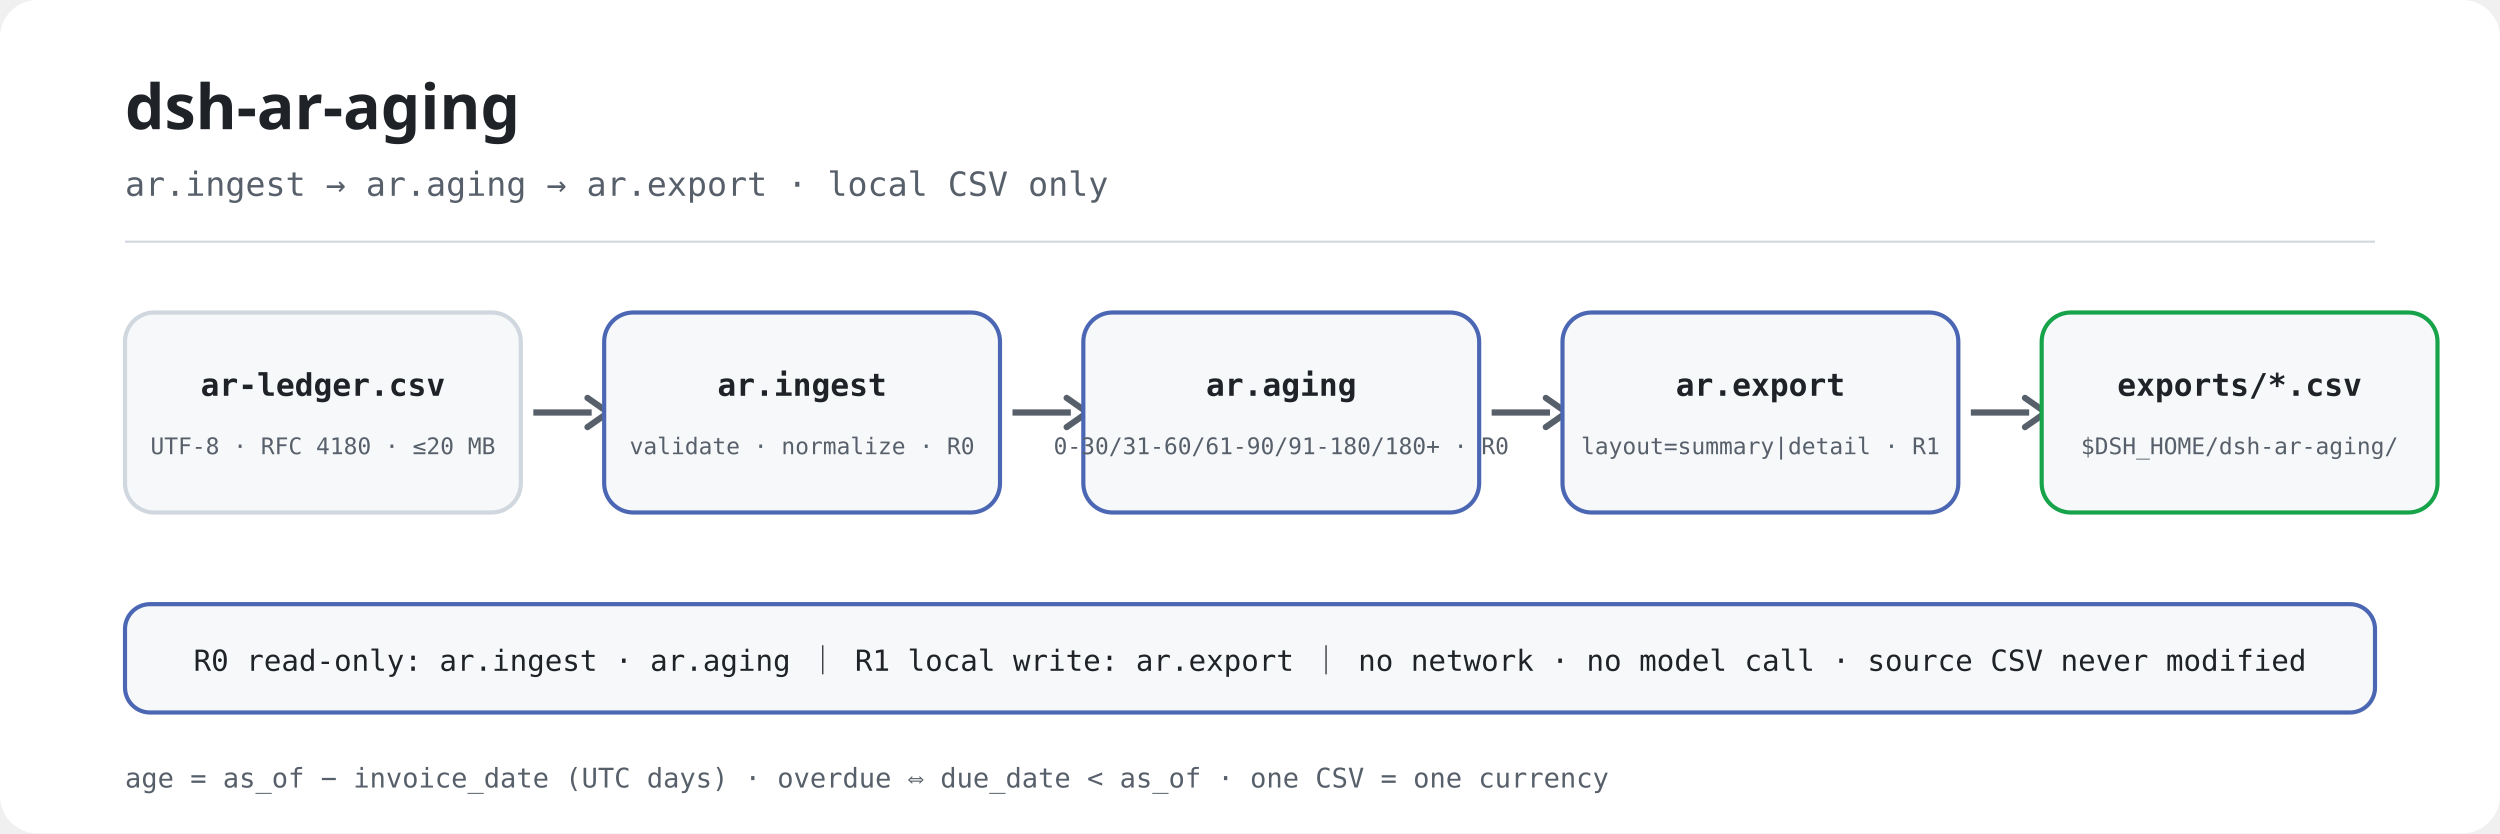
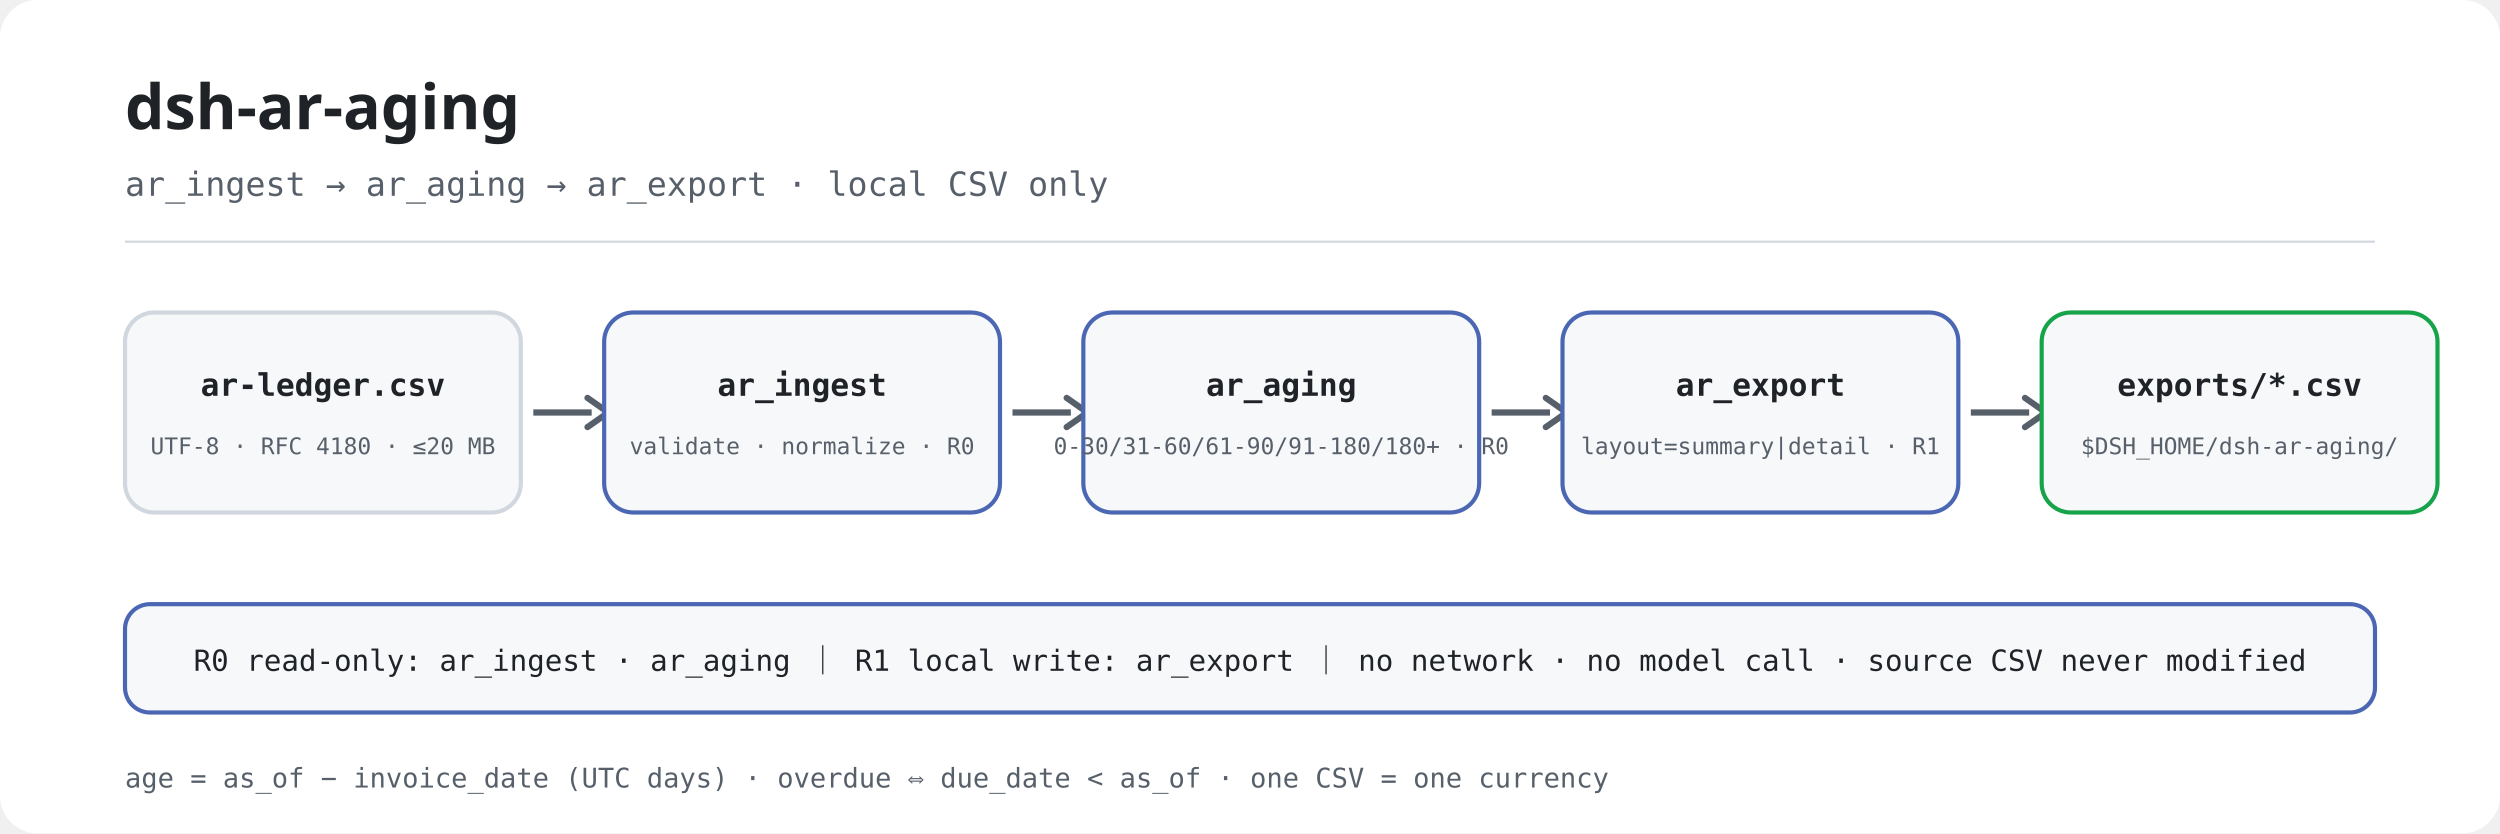
<svg xmlns="http://www.w3.org/2000/svg" width="1200" height="400" viewBox="0 0 1200 400" role="img" aria-label="dsh-ar-aging pipeline">
  <rect width="1200" height="400" rx="18" fill="#ffffff" />
  <text x="60" y="62" fill="#1f2328" font-family="ui-sans-serif,system-ui,sans-serif" font-size="30" font-weight="700">dsh-ar-aging</text>
-   <text x="60" y="94" fill="#57606a" font-family="ui-monospace,monospace" font-size="16">ar.ingest → ar.aging → ar.export · local CSV only</text>
+   <text x="60" y="94" fill="#57606a" font-family="ui-monospace,monospace" font-size="16">ar_ingest → ar_aging → ar_export · local CSV only</text>
  <line x1="60" y1="116" x2="1140" y2="116" stroke="#d0d7de" />
  <rect x="60" y="150" width="190" height="96" rx="14" fill="#f6f8fa" stroke="#d0d7de" stroke-width="2" />
  <text x="155" y="190" fill="#1f2328" text-anchor="middle" font-family="ui-monospace,monospace" font-size="15" font-weight="700">ar-ledger.csv</text>
  <text x="155" y="218" fill="#57606a" text-anchor="middle" font-family="ui-monospace,monospace" font-size="11">UTF-8 · RFC 4180 · ≤20 MB</text>
  <path d="M256 198h28" stroke="#57606a" stroke-width="3" />
  <path d="M282 191l10 7-10 7" fill="none" stroke="#57606a" stroke-width="3" stroke-linecap="round" stroke-linejoin="round" />
  <rect x="290" y="150" width="190" height="96" rx="14" fill="#f6f8fa" stroke="#4B67B4" stroke-width="2" />
-   <text x="385" y="190" fill="#1f2328" text-anchor="middle" font-family="ui-monospace,monospace" font-size="15" font-weight="700">ar.ingest</text>
+   <text x="385" y="190" fill="#1f2328" text-anchor="middle" font-family="ui-monospace,monospace" font-size="15" font-weight="700">ar_ingest</text>
  <text x="385" y="218" fill="#57606a" text-anchor="middle" font-family="ui-monospace,monospace" font-size="11">validate · normalize · R0</text>
  <path d="M486 198h28" stroke="#57606a" stroke-width="3" />
  <path d="M512 191l10 7-10 7" fill="none" stroke="#57606a" stroke-width="3" stroke-linecap="round" stroke-linejoin="round" />
  <rect x="520" y="150" width="190" height="96" rx="14" fill="#f6f8fa" stroke="#4B67B4" stroke-width="2" />
-   <text x="615" y="190" fill="#1f2328" text-anchor="middle" font-family="ui-monospace,monospace" font-size="15" font-weight="700">ar.aging</text>
+   <text x="615" y="190" fill="#1f2328" text-anchor="middle" font-family="ui-monospace,monospace" font-size="15" font-weight="700">ar_aging</text>
  <text x="615" y="218" fill="#57606a" text-anchor="middle" font-family="ui-monospace,monospace" font-size="11">0-30/31-60/61-90/91-180/180+ · R0</text>
  <path d="M716 198h28" stroke="#57606a" stroke-width="3" />
  <path d="M742 191l10 7-10 7" fill="none" stroke="#57606a" stroke-width="3" stroke-linecap="round" stroke-linejoin="round" />
  <rect x="750" y="150" width="190" height="96" rx="14" fill="#f6f8fa" stroke="#4B67B4" stroke-width="2" />
-   <text x="845" y="190" fill="#1f2328" text-anchor="middle" font-family="ui-monospace,monospace" font-size="15" font-weight="700">ar.export</text>
+   <text x="845" y="190" fill="#1f2328" text-anchor="middle" font-family="ui-monospace,monospace" font-size="15" font-weight="700">ar_export</text>
  <text x="845" y="218" fill="#57606a" text-anchor="middle" font-family="ui-monospace,monospace" font-size="11">layout=summary|detail · R1</text>
  <path d="M946 198h28" stroke="#57606a" stroke-width="3" />
  <path d="M972 191l10 7-10 7" fill="none" stroke="#57606a" stroke-width="3" stroke-linecap="round" stroke-linejoin="round" />
  <rect x="980" y="150" width="190" height="96" rx="14" fill="#f6f8fa" stroke="#16a34a" stroke-width="2" />
  <text x="1075" y="190" fill="#1f2328" text-anchor="middle" font-family="ui-monospace,monospace" font-size="15" font-weight="700">exports/*.csv</text>
  <text x="1075" y="218" fill="#57606a" text-anchor="middle" font-family="ui-monospace,monospace" font-size="11">$DSH_HOME/dsh-ar-aging/</text>
  <rect x="60" y="290" width="1080" height="52" rx="12" fill="#f6f8fa" stroke="#4B67B4" stroke-width="2" />
-   <text x="600" y="322" fill="#1f2328" text-anchor="middle" font-family="ui-monospace,monospace" font-size="14">R0 read-only: ar.ingest · ar.aging ｜ R1 local write: ar.export ｜ no network · no model call · source CSV never modified</text>
+   <text x="600" y="322" fill="#1f2328" text-anchor="middle" font-family="ui-monospace,monospace" font-size="14">R0 read-only: ar_ingest · ar_aging ｜ R1 local write: ar_export ｜ no network · no model call · source CSV never modified</text>
  <text x="60" y="378" fill="#57606a" font-family="ui-monospace,monospace" font-size="13">age = as_of − invoice_date (UTC days) · overdue ⟺ due_date &lt; as_of · one CSV = one currency</text>
</svg>
